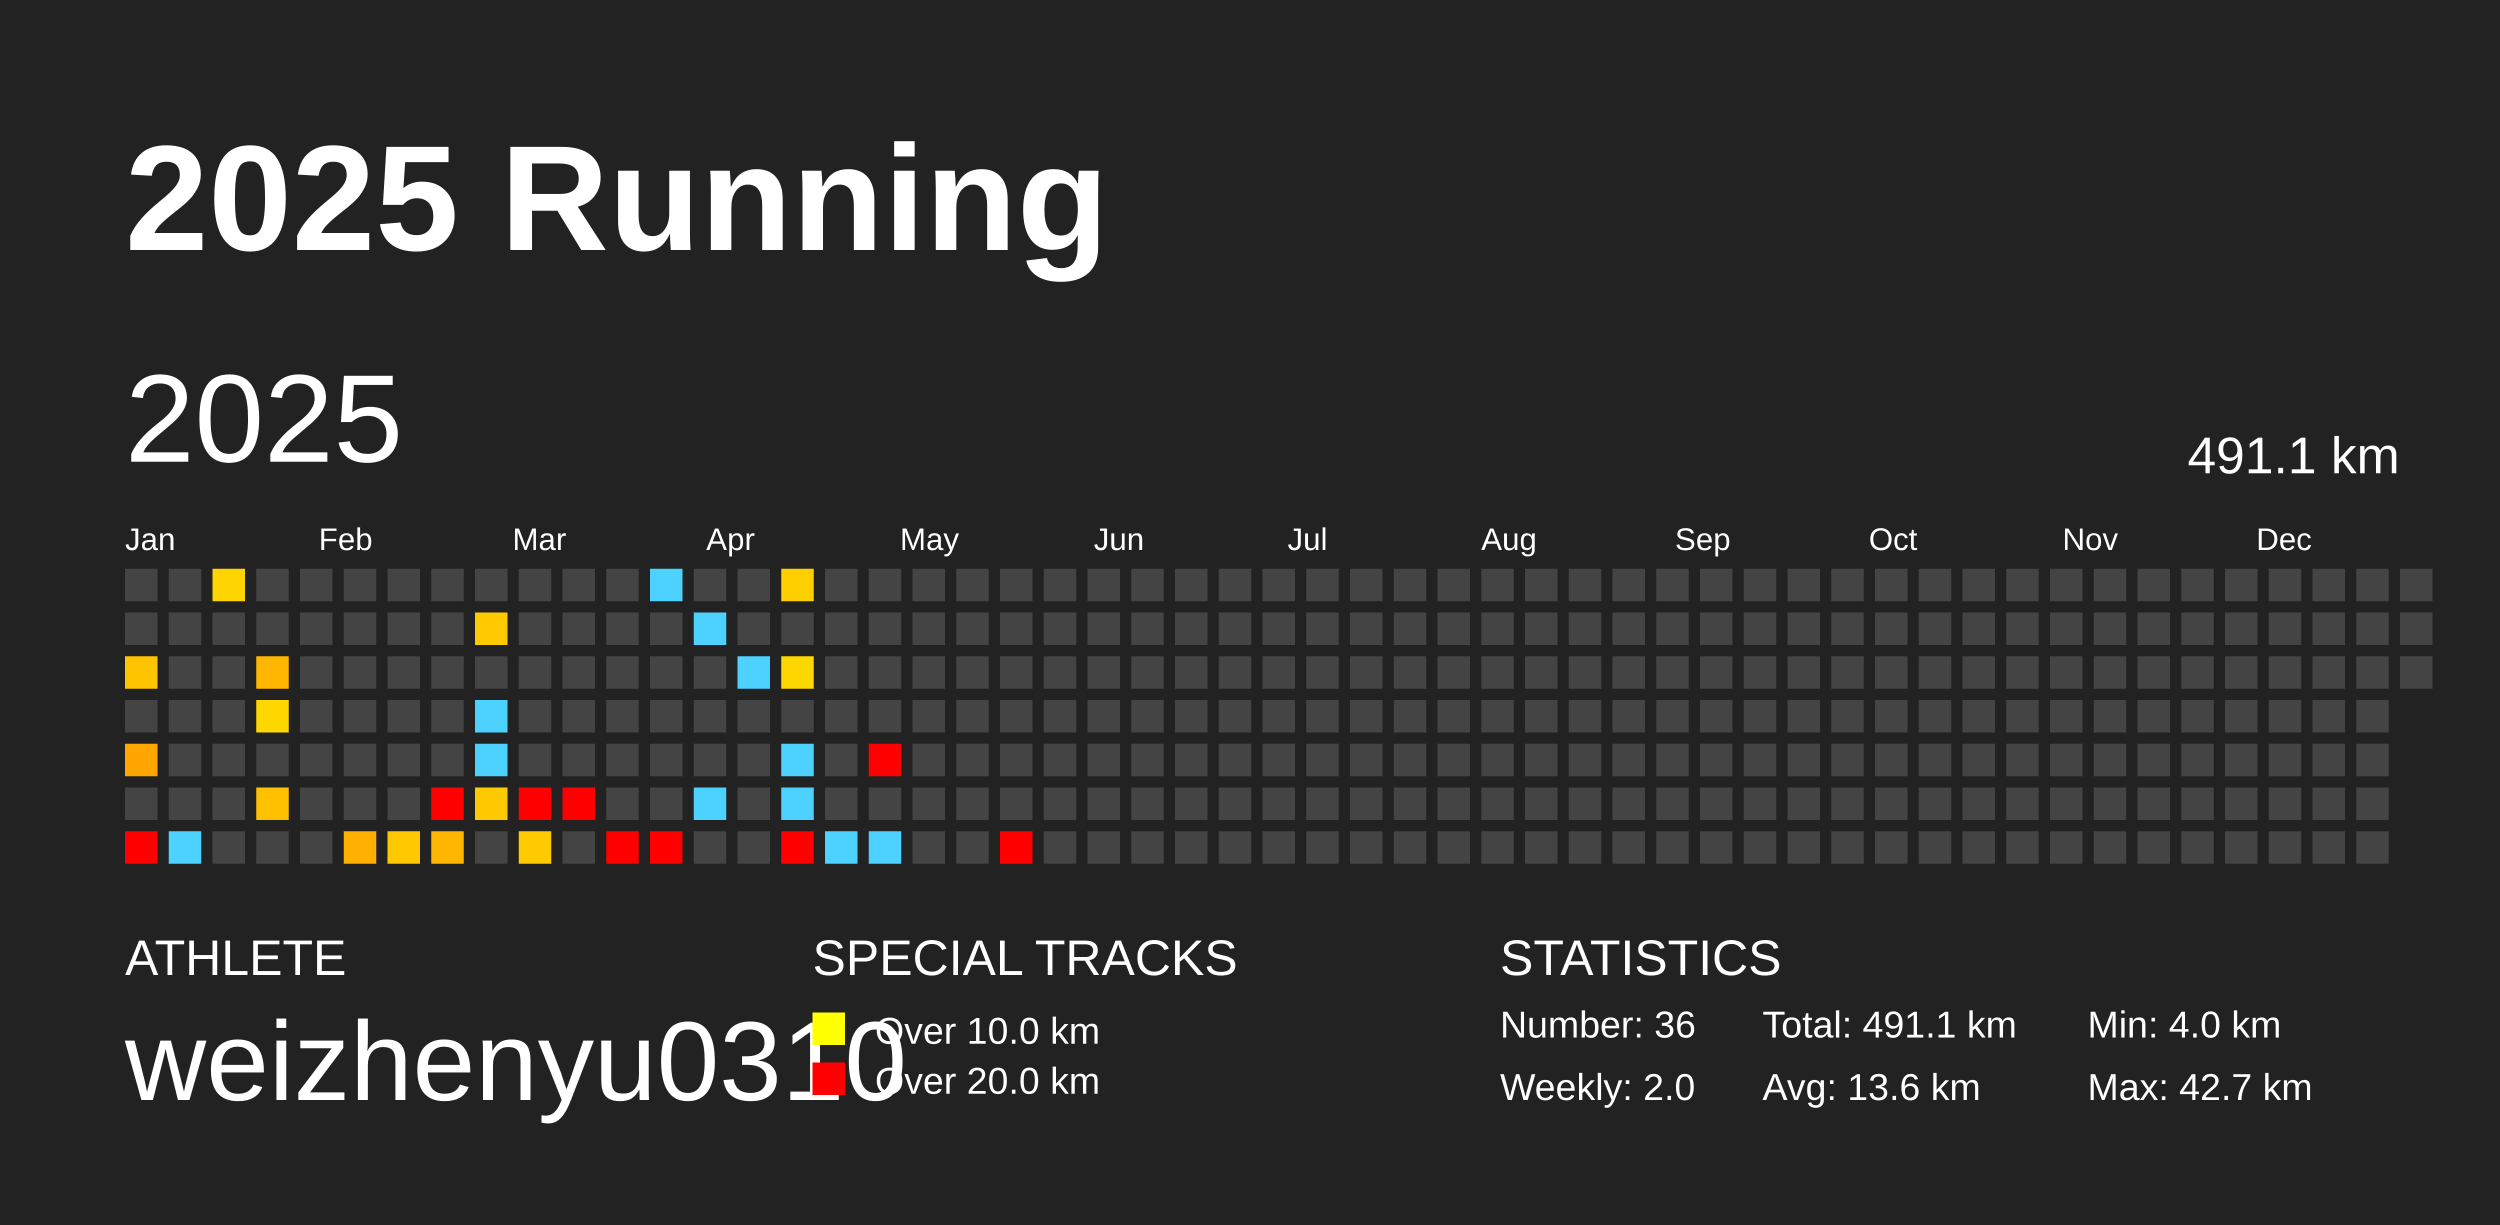
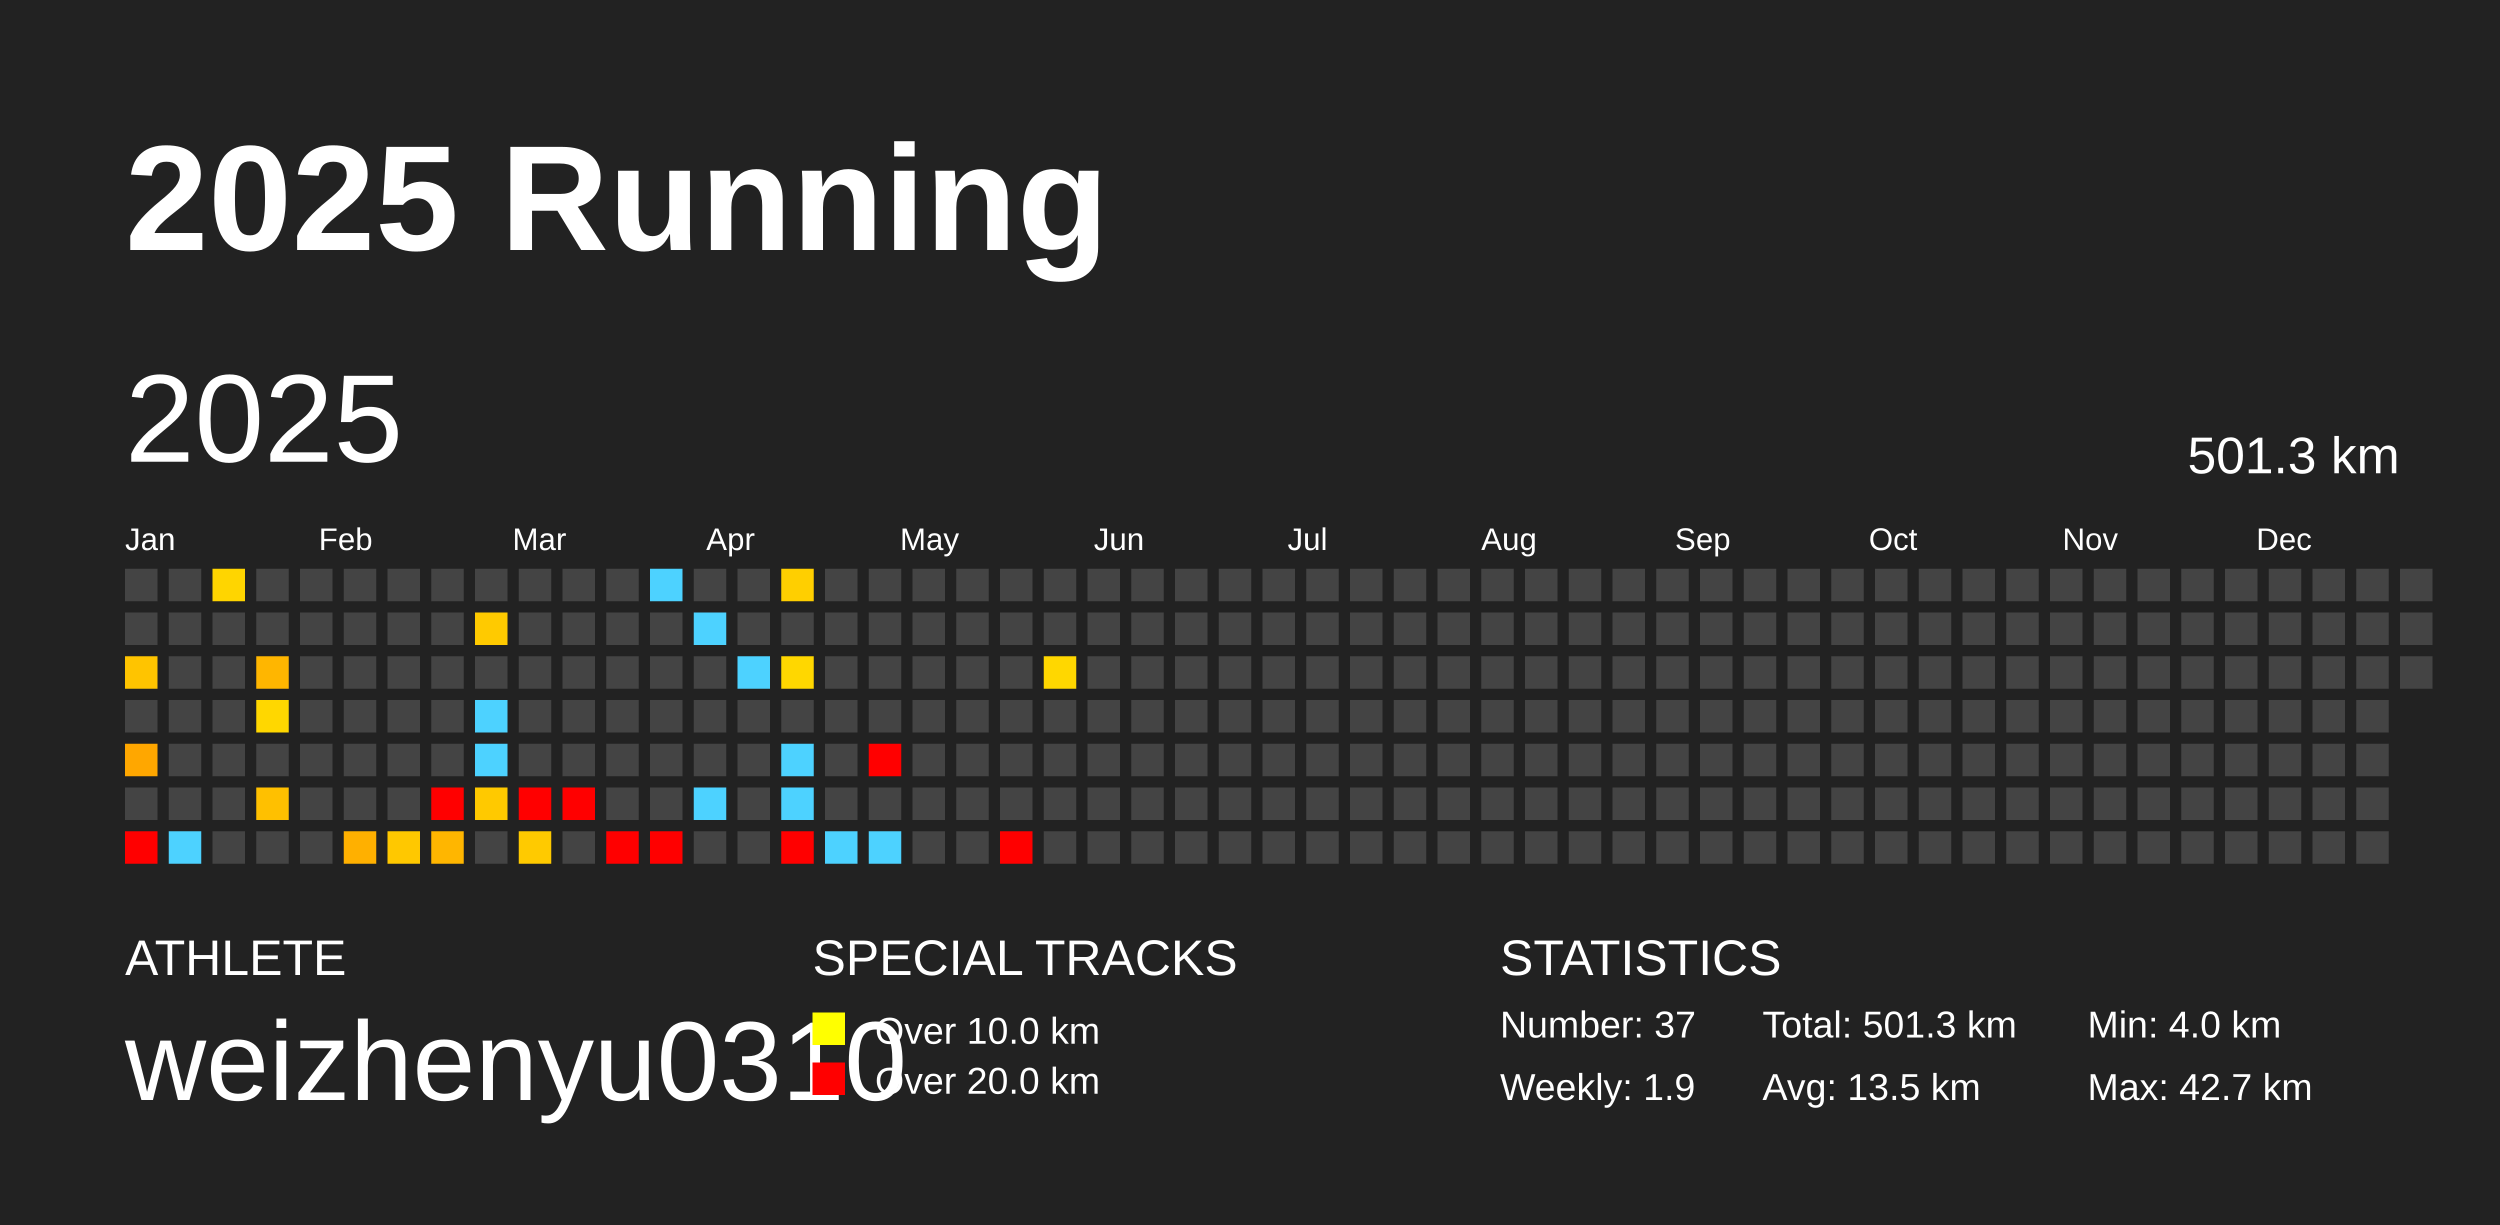
<svg xmlns="http://www.w3.org/2000/svg" baseProfile="full" height="98mm" version="1.1" viewBox="0,0,200,98" width="200mm">
  <defs />
  <rect fill="#222222" height="98" width="200" x="0" y="0" />
  <text fill="#FFFFFF" style="font-size:12px; font-family:Arial; font-weight:bold;" x="10" y="20">2025 Running</text>
  <text fill="#FFFFFF" style="font-size:4px; font-family:Arial" x="10" y="78">ATHLETE</text>
  <text fill="#FFFFFF" style="font-size:9px; font-family:Arial" x="10" y="88">weizhenyu0310</text>
  <text fill="#FFFFFF" style="font-size:4px; font-family:Arial" x="65" y="78">SPECIAL TRACKS</text>
  <rect fill="yellow" height="2.6" width="2.6" x="65" y="81" />
  <text fill="#FFFFFF" style="font-size:3px; font-family:Arial" x="70" y="83.5">Over 10.0 km</text>
  <rect fill="red" height="2.6" width="2.6" x="65" y="85" />
  <text fill="#FFFFFF" style="font-size:3px; font-family:Arial" x="70" y="87.5">Over 20.0 km</text>
  <text fill="#FFFFFF" style="font-size:4px; font-family:Arial" x="120" y="78">STATISTICS</text>
-   <text fill="#FFFFFF" style="font-size:3px; font-family:Arial" x="120" y="83">Number: 36</text>
-   <text fill="#FFFFFF" style="font-size:3px; font-family:Arial" x="120" y="88">Weekly: 2.0</text>
-   <text fill="#FFFFFF" style="font-size:3px; font-family:Arial" x="141" y="83">Total: 491.1 km</text>
-   <text fill="#FFFFFF" style="font-size:3px; font-family:Arial" x="141" y="88">Avg: 13.6 km</text>
+   <text fill="#FFFFFF" style="font-size:3px; font-family:Arial" x="120" y="83">Number: 37</text>
+   <text fill="#FFFFFF" style="font-size:3px; font-family:Arial" x="120" y="88">Weekly: 1.9</text>
+   <text fill="#FFFFFF" style="font-size:3px; font-family:Arial" x="141" y="83">Total: 501.3 km</text>
+   <text fill="#FFFFFF" style="font-size:3px; font-family:Arial" x="141" y="88">Avg: 13.5 km</text>
  <text fill="#FFFFFF" style="font-size:3px; font-family:Arial" x="167" y="83">Min: 4.0 km</text>
  <text fill="#FFFFFF" style="font-size:3px; font-family:Arial" x="167" y="88">Max: 42.7 km</text>
  <text dominant-baseline="hanging" fill="#FFFFFF" style="font-size:10.0px; font-family:Arial;" x="10" y="30">2025</text>
-   <text dominant-baseline="hanging" fill="#FFFFFF" style="font-size:4.125px; font-family:Arial;" x="175" y="35">491.1 km</text>
+   <text dominant-baseline="hanging" fill="#FFFFFF" style="font-size:4.125px; font-family:Arial;" x="175" y="35">501.3 km</text>
  <text fill="#FFFFFF" style="font-size:2.5px; font-family:Arial" x="10.0" y="44">Jan</text>
  <text fill="#FFFFFF" style="font-size:2.5px; font-family:Arial" x="25.5" y="44">Feb</text>
  <text fill="#FFFFFF" style="font-size:2.5px; font-family:Arial" x="41.0" y="44">Mar</text>
  <text fill="#FFFFFF" style="font-size:2.5px; font-family:Arial" x="56.5" y="44">Apr</text>
  <text fill="#FFFFFF" style="font-size:2.5px; font-family:Arial" x="72.0" y="44">May</text>
  <text fill="#FFFFFF" style="font-size:2.5px; font-family:Arial" x="87.5" y="44">Jun</text>
  <text fill="#FFFFFF" style="font-size:2.5px; font-family:Arial" x="103.0" y="44">Jul</text>
  <text fill="#FFFFFF" style="font-size:2.5px; font-family:Arial" x="118.5" y="44">Aug</text>
  <text fill="#FFFFFF" style="font-size:2.5px; font-family:Arial" x="134.0" y="44">Sep</text>
  <text fill="#FFFFFF" style="font-size:2.5px; font-family:Arial" x="149.5" y="44">Oct</text>
  <text fill="#FFFFFF" style="font-size:2.5px; font-family:Arial" x="165.0" y="44">Nov</text>
  <text fill="#FFFFFF" style="font-size:2.5px; font-family:Arial" x="180.5" y="44">Dec</text>
  <rect fill="#444444" height="2.6" width="2.6" x="10.0" y="45.5" />
  <rect fill="#444444" height="2.6" width="2.6" x="10.0" y="49.0" />
  <rect fill="#ffc400" height="2.6" width="2.6" x="10.0" y="52.5" />
  <rect fill="#444444" height="2.6" width="2.6" x="10.0" y="56.0" />
  <rect fill="#ffa700" height="2.6" width="2.6" x="10.0" y="59.5" />
  <rect fill="#444444" height="2.6" width="2.6" x="10.0" y="63.0" />
  <rect fill="red" height="2.6" width="2.6" x="10.0" y="66.5" />
  <rect fill="#444444" height="2.6" width="2.6" x="13.5" y="45.5" />
  <rect fill="#444444" height="2.6" width="2.6" x="13.5" y="49.0" />
  <rect fill="#444444" height="2.6" width="2.6" x="13.5" y="52.5" />
  <rect fill="#444444" height="2.6" width="2.6" x="13.5" y="56.0" />
  <rect fill="#444444" height="2.6" width="2.6" x="13.5" y="59.5" />
  <rect fill="#444444" height="2.6" width="2.6" x="13.5" y="63.0" />
  <rect fill="#4dd2ff" height="2.6" width="2.6" x="13.5" y="66.5" />
  <rect fill="#ffd500" height="2.6" width="2.6" x="17.0" y="45.5" />
  <rect fill="#444444" height="2.6" width="2.6" x="17.0" y="49.0" />
  <rect fill="#444444" height="2.6" width="2.6" x="17.0" y="52.5" />
  <rect fill="#444444" height="2.6" width="2.6" x="17.0" y="56.0" />
  <rect fill="#444444" height="2.6" width="2.6" x="17.0" y="59.5" />
  <rect fill="#444444" height="2.6" width="2.6" x="17.0" y="63.0" />
  <rect fill="#444444" height="2.6" width="2.6" x="17.0" y="66.5" />
  <rect fill="#444444" height="2.6" width="2.6" x="20.5" y="45.5" />
  <rect fill="#444444" height="2.6" width="2.6" x="20.5" y="49.0" />
  <rect fill="#ffb600" height="2.6" width="2.6" x="20.5" y="52.5" />
  <rect fill="#ffd700" height="2.6" width="2.6" x="20.5" y="56.0" />
  <rect fill="#444444" height="2.6" width="2.6" x="20.5" y="59.5" />
  <rect fill="#ffc000" height="2.6" width="2.6" x="20.5" y="63.0" />
  <rect fill="#444444" height="2.6" width="2.6" x="20.5" y="66.5" />
  <rect fill="#444444" height="2.6" width="2.6" x="24.0" y="45.5" />
  <rect fill="#444444" height="2.6" width="2.6" x="24.0" y="49.0" />
  <rect fill="#444444" height="2.6" width="2.6" x="24.0" y="52.5" />
  <rect fill="#444444" height="2.6" width="2.6" x="24.0" y="56.0" />
  <rect fill="#444444" height="2.6" width="2.6" x="24.0" y="59.5" />
  <rect fill="#444444" height="2.6" width="2.6" x="24.0" y="63.0" />
  <rect fill="#444444" height="2.6" width="2.6" x="24.0" y="66.5" />
  <rect fill="#444444" height="2.6" width="2.6" x="27.5" y="45.5" />
  <rect fill="#444444" height="2.6" width="2.6" x="27.5" y="49.0" />
  <rect fill="#444444" height="2.6" width="2.6" x="27.5" y="52.5" />
  <rect fill="#444444" height="2.6" width="2.6" x="27.5" y="56.0" />
  <rect fill="#444444" height="2.6" width="2.6" x="27.5" y="59.5" />
  <rect fill="#444444" height="2.6" width="2.6" x="27.5" y="63.0" />
  <rect fill="#ffb000" height="2.6" width="2.6" x="27.5" y="66.5" />
  <rect fill="#444444" height="2.6" width="2.6" x="31.0" y="45.5" />
  <rect fill="#444444" height="2.6" width="2.6" x="31.0" y="49.0" />
  <rect fill="#444444" height="2.6" width="2.6" x="31.0" y="52.5" />
  <rect fill="#444444" height="2.6" width="2.6" x="31.0" y="56.0" />
  <rect fill="#444444" height="2.6" width="2.6" x="31.0" y="59.5" />
  <rect fill="#444444" height="2.6" width="2.6" x="31.0" y="63.0" />
  <rect fill="#ffc800" height="2.6" width="2.6" x="31.0" y="66.5" />
  <rect fill="#444444" height="2.6" width="2.6" x="34.5" y="45.5" />
  <rect fill="#444444" height="2.6" width="2.6" x="34.5" y="49.0" />
  <rect fill="#444444" height="2.6" width="2.6" x="34.5" y="52.5" />
  <rect fill="#444444" height="2.6" width="2.6" x="34.5" y="56.0" />
  <rect fill="#444444" height="2.6" width="2.6" x="34.5" y="59.5" />
  <rect fill="red" height="2.6" width="2.6" x="34.5" y="63.0" />
  <rect fill="#ffb600" height="2.6" width="2.6" x="34.5" y="66.5" />
  <rect fill="#444444" height="2.6" width="2.6" x="38.0" y="45.5" />
  <rect fill="#ffca00" height="2.6" width="2.6" x="38.0" y="49.0" />
  <rect fill="#444444" height="2.6" width="2.6" x="38.0" y="52.5" />
  <rect fill="#4dd2ff" height="2.6" width="2.6" x="38.0" y="56.0" />
  <rect fill="#4dd2ff" height="2.6" width="2.6" x="38.0" y="59.5" />
  <rect fill="#ffc900" height="2.6" width="2.6" x="38.0" y="63.0" />
  <rect fill="#444444" height="2.6" width="2.6" x="38.0" y="66.5" />
  <rect fill="#444444" height="2.6" width="2.6" x="41.5" y="45.5" />
  <rect fill="#444444" height="2.6" width="2.6" x="41.5" y="49.0" />
  <rect fill="#444444" height="2.6" width="2.6" x="41.5" y="52.5" />
  <rect fill="#444444" height="2.6" width="2.6" x="41.5" y="56.0" />
  <rect fill="#444444" height="2.6" width="2.6" x="41.5" y="59.5" />
  <rect fill="red" height="2.6" width="2.6" x="41.5" y="63.0" />
  <rect fill="#ffca00" height="2.6" width="2.6" x="41.5" y="66.5" />
  <rect fill="#444444" height="2.6" width="2.6" x="45.0" y="45.5" />
  <rect fill="#444444" height="2.6" width="2.6" x="45.0" y="49.0" />
  <rect fill="#444444" height="2.6" width="2.6" x="45.0" y="52.5" />
  <rect fill="#444444" height="2.6" width="2.6" x="45.0" y="56.0" />
  <rect fill="#444444" height="2.6" width="2.6" x="45.0" y="59.5" />
  <rect fill="red" height="2.6" width="2.6" x="45.0" y="63.0" />
  <rect fill="#444444" height="2.6" width="2.6" x="45.0" y="66.5" />
  <rect fill="#444444" height="2.6" width="2.6" x="48.5" y="45.5" />
  <rect fill="#444444" height="2.6" width="2.6" x="48.5" y="49.0" />
  <rect fill="#444444" height="2.6" width="2.6" x="48.5" y="52.5" />
  <rect fill="#444444" height="2.6" width="2.6" x="48.5" y="56.0" />
  <rect fill="#444444" height="2.6" width="2.6" x="48.5" y="59.5" />
  <rect fill="#444444" height="2.6" width="2.6" x="48.5" y="63.0" />
  <rect fill="red" height="2.6" width="2.6" x="48.5" y="66.5" />
  <rect fill="#4dd2ff" height="2.6" width="2.6" x="52.0" y="45.5" />
  <rect fill="#444444" height="2.6" width="2.6" x="52.0" y="49.0" />
  <rect fill="#444444" height="2.6" width="2.6" x="52.0" y="52.5" />
  <rect fill="#444444" height="2.6" width="2.6" x="52.0" y="56.0" />
  <rect fill="#444444" height="2.6" width="2.6" x="52.0" y="59.5" />
  <rect fill="#444444" height="2.6" width="2.6" x="52.0" y="63.0" />
  <rect fill="red" height="2.6" width="2.6" x="52.0" y="66.5" />
  <rect fill="#444444" height="2.6" width="2.6" x="55.5" y="45.5" />
  <rect fill="#4dd2ff" height="2.6" width="2.6" x="55.5" y="49.0" />
  <rect fill="#444444" height="2.6" width="2.6" x="55.5" y="52.5" />
  <rect fill="#444444" height="2.6" width="2.6" x="55.5" y="56.0" />
  <rect fill="#444444" height="2.6" width="2.6" x="55.5" y="59.5" />
  <rect fill="#4dd2ff" height="2.6" width="2.6" x="55.5" y="63.0" />
  <rect fill="#444444" height="2.6" width="2.6" x="55.5" y="66.5" />
  <rect fill="#444444" height="2.6" width="2.6" x="59.0" y="45.5" />
  <rect fill="#444444" height="2.6" width="2.6" x="59.0" y="49.0" />
  <rect fill="#4dd2ff" height="2.6" width="2.6" x="59.0" y="52.5" />
  <rect fill="#444444" height="2.6" width="2.6" x="59.0" y="56.0" />
  <rect fill="#444444" height="2.6" width="2.6" x="59.0" y="59.5" />
  <rect fill="#444444" height="2.6" width="2.6" x="59.0" y="63.0" />
  <rect fill="#444444" height="2.6" width="2.6" x="59.0" y="66.5" />
  <rect fill="#ffcf00" height="2.6" width="2.6" x="62.5" y="45.5" />
  <rect fill="#444444" height="2.6" width="2.6" x="62.5" y="49.0" />
  <rect fill="#ffd700" height="2.6" width="2.6" x="62.5" y="52.5" />
  <rect fill="#444444" height="2.6" width="2.6" x="62.5" y="56.0" />
  <rect fill="#4dd2ff" height="2.6" width="2.6" x="62.5" y="59.5" />
  <rect fill="#4dd2ff" height="2.6" width="2.6" x="62.5" y="63.0" />
  <rect fill="red" height="2.6" width="2.6" x="62.5" y="66.5" />
  <rect fill="#444444" height="2.6" width="2.6" x="66.0" y="45.5" />
  <rect fill="#444444" height="2.6" width="2.6" x="66.0" y="49.0" />
  <rect fill="#444444" height="2.6" width="2.6" x="66.0" y="52.5" />
  <rect fill="#444444" height="2.6" width="2.6" x="66.0" y="56.0" />
  <rect fill="#444444" height="2.6" width="2.6" x="66.0" y="59.5" />
  <rect fill="#444444" height="2.6" width="2.6" x="66.0" y="63.0" />
  <rect fill="#4dd2ff" height="2.6" width="2.6" x="66.0" y="66.5" />
  <rect fill="#444444" height="2.6" width="2.6" x="69.5" y="45.5" />
  <rect fill="#444444" height="2.6" width="2.6" x="69.5" y="49.0" />
  <rect fill="#444444" height="2.6" width="2.6" x="69.5" y="52.5" />
  <rect fill="#444444" height="2.6" width="2.6" x="69.5" y="56.0" />
  <rect fill="red" height="2.6" width="2.6" x="69.5" y="59.5" />
  <rect fill="#444444" height="2.6" width="2.6" x="69.5" y="63.0" />
  <rect fill="#4dd2ff" height="2.6" width="2.6" x="69.5" y="66.5" />
  <rect fill="#444444" height="2.6" width="2.6" x="73.0" y="45.5" />
  <rect fill="#444444" height="2.6" width="2.6" x="73.0" y="49.0" />
  <rect fill="#444444" height="2.6" width="2.6" x="73.0" y="52.5" />
  <rect fill="#444444" height="2.6" width="2.6" x="73.0" y="56.0" />
  <rect fill="#444444" height="2.6" width="2.6" x="73.0" y="59.5" />
  <rect fill="#444444" height="2.6" width="2.6" x="73.0" y="63.0" />
  <rect fill="#444444" height="2.6" width="2.6" x="73.0" y="66.5" />
  <rect fill="#444444" height="2.6" width="2.6" x="76.5" y="45.5" />
  <rect fill="#444444" height="2.6" width="2.6" x="76.5" y="49.0" />
  <rect fill="#444444" height="2.6" width="2.6" x="76.5" y="52.5" />
  <rect fill="#444444" height="2.6" width="2.6" x="76.5" y="56.0" />
  <rect fill="#444444" height="2.6" width="2.6" x="76.5" y="59.5" />
  <rect fill="#444444" height="2.6" width="2.6" x="76.5" y="63.0" />
  <rect fill="#444444" height="2.6" width="2.6" x="76.5" y="66.5" />
  <rect fill="#444444" height="2.6" width="2.6" x="80.0" y="45.5" />
  <rect fill="#444444" height="2.6" width="2.6" x="80.0" y="49.0" />
  <rect fill="#444444" height="2.6" width="2.6" x="80.0" y="52.5" />
  <rect fill="#444444" height="2.6" width="2.6" x="80.0" y="56.0" />
  <rect fill="#444444" height="2.6" width="2.6" x="80.0" y="59.5" />
  <rect fill="#444444" height="2.6" width="2.6" x="80.0" y="63.0" />
  <rect fill="red" height="2.6" width="2.6" x="80.0" y="66.5" />
  <rect fill="#444444" height="2.6" width="2.6" x="83.5" y="45.5" />
  <rect fill="#444444" height="2.6" width="2.6" x="83.5" y="49.0" />
-   <rect fill="#444444" height="2.6" width="2.6" x="83.5" y="52.5" />
+   <rect fill="#ffd700" height="2.6" width="2.6" x="83.5" y="52.5" />
  <rect fill="#444444" height="2.6" width="2.6" x="83.5" y="56.0" />
  <rect fill="#444444" height="2.6" width="2.6" x="83.5" y="59.5" />
  <rect fill="#444444" height="2.6" width="2.6" x="83.5" y="63.0" />
  <rect fill="#444444" height="2.6" width="2.6" x="83.5" y="66.5" />
  <rect fill="#444444" height="2.6" width="2.6" x="87.0" y="45.5" />
  <rect fill="#444444" height="2.6" width="2.6" x="87.0" y="49.0" />
  <rect fill="#444444" height="2.6" width="2.6" x="87.0" y="52.5" />
  <rect fill="#444444" height="2.6" width="2.6" x="87.0" y="56.0" />
  <rect fill="#444444" height="2.6" width="2.6" x="87.0" y="59.5" />
  <rect fill="#444444" height="2.6" width="2.6" x="87.0" y="63.0" />
  <rect fill="#444444" height="2.6" width="2.6" x="87.0" y="66.5" />
  <rect fill="#444444" height="2.6" width="2.6" x="90.5" y="45.5" />
  <rect fill="#444444" height="2.6" width="2.6" x="90.5" y="49.0" />
  <rect fill="#444444" height="2.6" width="2.6" x="90.5" y="52.5" />
  <rect fill="#444444" height="2.6" width="2.6" x="90.5" y="56.0" />
  <rect fill="#444444" height="2.6" width="2.6" x="90.5" y="59.5" />
  <rect fill="#444444" height="2.6" width="2.6" x="90.5" y="63.0" />
  <rect fill="#444444" height="2.6" width="2.6" x="90.5" y="66.5" />
  <rect fill="#444444" height="2.6" width="2.6" x="94.0" y="45.5" />
  <rect fill="#444444" height="2.6" width="2.6" x="94.0" y="49.0" />
  <rect fill="#444444" height="2.6" width="2.6" x="94.0" y="52.5" />
  <rect fill="#444444" height="2.6" width="2.6" x="94.0" y="56.0" />
  <rect fill="#444444" height="2.6" width="2.6" x="94.0" y="59.5" />
  <rect fill="#444444" height="2.6" width="2.6" x="94.0" y="63.0" />
  <rect fill="#444444" height="2.6" width="2.6" x="94.0" y="66.5" />
  <rect fill="#444444" height="2.6" width="2.6" x="97.5" y="45.5" />
  <rect fill="#444444" height="2.6" width="2.6" x="97.5" y="49.0" />
  <rect fill="#444444" height="2.6" width="2.6" x="97.5" y="52.5" />
  <rect fill="#444444" height="2.6" width="2.6" x="97.5" y="56.0" />
  <rect fill="#444444" height="2.6" width="2.6" x="97.5" y="59.5" />
  <rect fill="#444444" height="2.6" width="2.6" x="97.5" y="63.0" />
  <rect fill="#444444" height="2.6" width="2.6" x="97.5" y="66.5" />
  <rect fill="#444444" height="2.6" width="2.6" x="101.0" y="45.5" />
  <rect fill="#444444" height="2.6" width="2.6" x="101.0" y="49.0" />
  <rect fill="#444444" height="2.6" width="2.6" x="101.0" y="52.5" />
  <rect fill="#444444" height="2.6" width="2.6" x="101.0" y="56.0" />
  <rect fill="#444444" height="2.6" width="2.6" x="101.0" y="59.5" />
  <rect fill="#444444" height="2.6" width="2.6" x="101.0" y="63.0" />
  <rect fill="#444444" height="2.6" width="2.6" x="101.0" y="66.5" />
  <rect fill="#444444" height="2.6" width="2.6" x="104.5" y="45.5" />
  <rect fill="#444444" height="2.6" width="2.6" x="104.5" y="49.0" />
  <rect fill="#444444" height="2.6" width="2.6" x="104.5" y="52.5" />
  <rect fill="#444444" height="2.6" width="2.6" x="104.5" y="56.0" />
  <rect fill="#444444" height="2.6" width="2.6" x="104.5" y="59.5" />
  <rect fill="#444444" height="2.6" width="2.6" x="104.5" y="63.0" />
  <rect fill="#444444" height="2.6" width="2.6" x="104.5" y="66.5" />
  <rect fill="#444444" height="2.6" width="2.6" x="108.0" y="45.5" />
  <rect fill="#444444" height="2.6" width="2.6" x="108.0" y="49.0" />
  <rect fill="#444444" height="2.6" width="2.6" x="108.0" y="52.5" />
  <rect fill="#444444" height="2.6" width="2.6" x="108.0" y="56.0" />
  <rect fill="#444444" height="2.6" width="2.6" x="108.0" y="59.5" />
  <rect fill="#444444" height="2.6" width="2.6" x="108.0" y="63.0" />
  <rect fill="#444444" height="2.6" width="2.6" x="108.0" y="66.5" />
  <rect fill="#444444" height="2.6" width="2.6" x="111.5" y="45.5" />
  <rect fill="#444444" height="2.6" width="2.6" x="111.5" y="49.0" />
  <rect fill="#444444" height="2.6" width="2.6" x="111.5" y="52.5" />
  <rect fill="#444444" height="2.6" width="2.6" x="111.5" y="56.0" />
  <rect fill="#444444" height="2.6" width="2.6" x="111.5" y="59.5" />
  <rect fill="#444444" height="2.6" width="2.6" x="111.5" y="63.0" />
  <rect fill="#444444" height="2.6" width="2.6" x="111.5" y="66.5" />
  <rect fill="#444444" height="2.6" width="2.6" x="115.0" y="45.5" />
  <rect fill="#444444" height="2.6" width="2.6" x="115.0" y="49.0" />
  <rect fill="#444444" height="2.6" width="2.6" x="115.0" y="52.5" />
  <rect fill="#444444" height="2.6" width="2.6" x="115.0" y="56.0" />
  <rect fill="#444444" height="2.6" width="2.6" x="115.0" y="59.5" />
  <rect fill="#444444" height="2.6" width="2.6" x="115.0" y="63.0" />
  <rect fill="#444444" height="2.6" width="2.6" x="115.0" y="66.5" />
  <rect fill="#444444" height="2.6" width="2.6" x="118.5" y="45.5" />
  <rect fill="#444444" height="2.6" width="2.6" x="118.5" y="49.0" />
  <rect fill="#444444" height="2.6" width="2.6" x="118.5" y="52.5" />
  <rect fill="#444444" height="2.6" width="2.6" x="118.5" y="56.0" />
  <rect fill="#444444" height="2.6" width="2.6" x="118.5" y="59.5" />
  <rect fill="#444444" height="2.6" width="2.6" x="118.5" y="63.0" />
  <rect fill="#444444" height="2.6" width="2.6" x="118.5" y="66.5" />
  <rect fill="#444444" height="2.6" width="2.6" x="122.0" y="45.5" />
  <rect fill="#444444" height="2.6" width="2.6" x="122.0" y="49.0" />
  <rect fill="#444444" height="2.6" width="2.6" x="122.0" y="52.5" />
  <rect fill="#444444" height="2.6" width="2.6" x="122.0" y="56.0" />
  <rect fill="#444444" height="2.6" width="2.6" x="122.0" y="59.5" />
  <rect fill="#444444" height="2.6" width="2.6" x="122.0" y="63.0" />
  <rect fill="#444444" height="2.6" width="2.6" x="122.0" y="66.5" />
  <rect fill="#444444" height="2.6" width="2.6" x="125.5" y="45.5" />
  <rect fill="#444444" height="2.6" width="2.6" x="125.5" y="49.0" />
  <rect fill="#444444" height="2.6" width="2.6" x="125.5" y="52.5" />
  <rect fill="#444444" height="2.6" width="2.6" x="125.5" y="56.0" />
  <rect fill="#444444" height="2.6" width="2.6" x="125.5" y="59.5" />
  <rect fill="#444444" height="2.6" width="2.6" x="125.5" y="63.0" />
  <rect fill="#444444" height="2.6" width="2.6" x="125.5" y="66.5" />
  <rect fill="#444444" height="2.6" width="2.6" x="129.0" y="45.5" />
  <rect fill="#444444" height="2.6" width="2.6" x="129.0" y="49.0" />
  <rect fill="#444444" height="2.6" width="2.6" x="129.0" y="52.5" />
  <rect fill="#444444" height="2.6" width="2.6" x="129.0" y="56.0" />
  <rect fill="#444444" height="2.6" width="2.6" x="129.0" y="59.5" />
  <rect fill="#444444" height="2.6" width="2.6" x="129.0" y="63.0" />
  <rect fill="#444444" height="2.6" width="2.6" x="129.0" y="66.5" />
  <rect fill="#444444" height="2.6" width="2.6" x="132.5" y="45.5" />
  <rect fill="#444444" height="2.6" width="2.6" x="132.5" y="49.0" />
  <rect fill="#444444" height="2.6" width="2.6" x="132.5" y="52.5" />
  <rect fill="#444444" height="2.6" width="2.6" x="132.5" y="56.0" />
  <rect fill="#444444" height="2.6" width="2.6" x="132.5" y="59.5" />
  <rect fill="#444444" height="2.6" width="2.6" x="132.5" y="63.0" />
  <rect fill="#444444" height="2.6" width="2.6" x="132.5" y="66.5" />
  <rect fill="#444444" height="2.6" width="2.6" x="136.0" y="45.5" />
  <rect fill="#444444" height="2.6" width="2.6" x="136.0" y="49.0" />
  <rect fill="#444444" height="2.6" width="2.6" x="136.0" y="52.5" />
  <rect fill="#444444" height="2.6" width="2.6" x="136.0" y="56.0" />
  <rect fill="#444444" height="2.6" width="2.6" x="136.0" y="59.5" />
  <rect fill="#444444" height="2.6" width="2.6" x="136.0" y="63.0" />
  <rect fill="#444444" height="2.6" width="2.6" x="136.0" y="66.5" />
  <rect fill="#444444" height="2.6" width="2.6" x="139.5" y="45.5" />
  <rect fill="#444444" height="2.6" width="2.6" x="139.5" y="49.0" />
  <rect fill="#444444" height="2.6" width="2.6" x="139.5" y="52.5" />
  <rect fill="#444444" height="2.6" width="2.6" x="139.5" y="56.0" />
  <rect fill="#444444" height="2.6" width="2.6" x="139.5" y="59.5" />
  <rect fill="#444444" height="2.6" width="2.6" x="139.5" y="63.0" />
  <rect fill="#444444" height="2.6" width="2.6" x="139.5" y="66.5" />
  <rect fill="#444444" height="2.6" width="2.6" x="143.0" y="45.5" />
  <rect fill="#444444" height="2.6" width="2.6" x="143.0" y="49.0" />
  <rect fill="#444444" height="2.6" width="2.6" x="143.0" y="52.5" />
  <rect fill="#444444" height="2.6" width="2.6" x="143.0" y="56.0" />
  <rect fill="#444444" height="2.6" width="2.6" x="143.0" y="59.5" />
  <rect fill="#444444" height="2.6" width="2.6" x="143.0" y="63.0" />
  <rect fill="#444444" height="2.6" width="2.6" x="143.0" y="66.5" />
  <rect fill="#444444" height="2.6" width="2.6" x="146.5" y="45.5" />
  <rect fill="#444444" height="2.6" width="2.6" x="146.5" y="49.0" />
  <rect fill="#444444" height="2.6" width="2.6" x="146.5" y="52.5" />
  <rect fill="#444444" height="2.6" width="2.6" x="146.5" y="56.0" />
  <rect fill="#444444" height="2.6" width="2.6" x="146.5" y="59.5" />
  <rect fill="#444444" height="2.6" width="2.6" x="146.5" y="63.0" />
  <rect fill="#444444" height="2.6" width="2.6" x="146.5" y="66.5" />
  <rect fill="#444444" height="2.6" width="2.6" x="150.0" y="45.5" />
  <rect fill="#444444" height="2.6" width="2.6" x="150.0" y="49.0" />
  <rect fill="#444444" height="2.6" width="2.6" x="150.0" y="52.5" />
  <rect fill="#444444" height="2.6" width="2.6" x="150.0" y="56.0" />
  <rect fill="#444444" height="2.6" width="2.6" x="150.0" y="59.5" />
  <rect fill="#444444" height="2.6" width="2.6" x="150.0" y="63.0" />
  <rect fill="#444444" height="2.6" width="2.6" x="150.0" y="66.5" />
  <rect fill="#444444" height="2.6" width="2.6" x="153.5" y="45.5" />
  <rect fill="#444444" height="2.6" width="2.6" x="153.5" y="49.0" />
  <rect fill="#444444" height="2.6" width="2.6" x="153.5" y="52.5" />
  <rect fill="#444444" height="2.6" width="2.6" x="153.5" y="56.0" />
  <rect fill="#444444" height="2.6" width="2.6" x="153.5" y="59.5" />
  <rect fill="#444444" height="2.6" width="2.6" x="153.5" y="63.0" />
  <rect fill="#444444" height="2.6" width="2.6" x="153.5" y="66.5" />
  <rect fill="#444444" height="2.6" width="2.6" x="157.0" y="45.5" />
  <rect fill="#444444" height="2.6" width="2.6" x="157.0" y="49.0" />
  <rect fill="#444444" height="2.6" width="2.6" x="157.0" y="52.5" />
  <rect fill="#444444" height="2.6" width="2.6" x="157.0" y="56.0" />
  <rect fill="#444444" height="2.6" width="2.6" x="157.0" y="59.5" />
  <rect fill="#444444" height="2.6" width="2.6" x="157.0" y="63.0" />
  <rect fill="#444444" height="2.6" width="2.6" x="157.0" y="66.5" />
  <rect fill="#444444" height="2.6" width="2.6" x="160.5" y="45.5" />
  <rect fill="#444444" height="2.6" width="2.6" x="160.5" y="49.0" />
  <rect fill="#444444" height="2.6" width="2.6" x="160.5" y="52.5" />
  <rect fill="#444444" height="2.6" width="2.6" x="160.5" y="56.0" />
  <rect fill="#444444" height="2.6" width="2.6" x="160.5" y="59.5" />
  <rect fill="#444444" height="2.6" width="2.6" x="160.5" y="63.0" />
  <rect fill="#444444" height="2.6" width="2.6" x="160.5" y="66.5" />
  <rect fill="#444444" height="2.6" width="2.6" x="164.0" y="45.5" />
  <rect fill="#444444" height="2.6" width="2.6" x="164.0" y="49.0" />
  <rect fill="#444444" height="2.6" width="2.6" x="164.0" y="52.5" />
  <rect fill="#444444" height="2.6" width="2.6" x="164.0" y="56.0" />
  <rect fill="#444444" height="2.6" width="2.6" x="164.0" y="59.5" />
  <rect fill="#444444" height="2.6" width="2.6" x="164.0" y="63.0" />
  <rect fill="#444444" height="2.6" width="2.6" x="164.0" y="66.5" />
  <rect fill="#444444" height="2.6" width="2.6" x="167.5" y="45.5" />
  <rect fill="#444444" height="2.6" width="2.6" x="167.5" y="49.0" />
  <rect fill="#444444" height="2.6" width="2.6" x="167.5" y="52.5" />
  <rect fill="#444444" height="2.6" width="2.6" x="167.5" y="56.0" />
  <rect fill="#444444" height="2.6" width="2.6" x="167.5" y="59.5" />
  <rect fill="#444444" height="2.6" width="2.6" x="167.5" y="63.0" />
  <rect fill="#444444" height="2.6" width="2.6" x="167.5" y="66.5" />
  <rect fill="#444444" height="2.6" width="2.6" x="171.0" y="45.5" />
  <rect fill="#444444" height="2.6" width="2.6" x="171.0" y="49.0" />
  <rect fill="#444444" height="2.6" width="2.6" x="171.0" y="52.5" />
  <rect fill="#444444" height="2.6" width="2.6" x="171.0" y="56.0" />
  <rect fill="#444444" height="2.6" width="2.6" x="171.0" y="59.5" />
  <rect fill="#444444" height="2.6" width="2.6" x="171.0" y="63.0" />
  <rect fill="#444444" height="2.6" width="2.6" x="171.0" y="66.5" />
  <rect fill="#444444" height="2.6" width="2.6" x="174.5" y="45.5" />
  <rect fill="#444444" height="2.6" width="2.6" x="174.5" y="49.0" />
  <rect fill="#444444" height="2.6" width="2.6" x="174.5" y="52.5" />
  <rect fill="#444444" height="2.6" width="2.6" x="174.5" y="56.0" />
  <rect fill="#444444" height="2.6" width="2.6" x="174.5" y="59.5" />
  <rect fill="#444444" height="2.6" width="2.6" x="174.5" y="63.0" />
  <rect fill="#444444" height="2.6" width="2.6" x="174.5" y="66.5" />
  <rect fill="#444444" height="2.6" width="2.6" x="178.0" y="45.5" />
  <rect fill="#444444" height="2.6" width="2.6" x="178.0" y="49.0" />
  <rect fill="#444444" height="2.6" width="2.6" x="178.0" y="52.5" />
  <rect fill="#444444" height="2.6" width="2.6" x="178.0" y="56.0" />
  <rect fill="#444444" height="2.6" width="2.6" x="178.0" y="59.5" />
  <rect fill="#444444" height="2.6" width="2.6" x="178.0" y="63.0" />
  <rect fill="#444444" height="2.6" width="2.6" x="178.0" y="66.5" />
  <rect fill="#444444" height="2.6" width="2.6" x="181.5" y="45.5" />
  <rect fill="#444444" height="2.6" width="2.6" x="181.5" y="49.0" />
  <rect fill="#444444" height="2.6" width="2.6" x="181.5" y="52.5" />
  <rect fill="#444444" height="2.6" width="2.6" x="181.5" y="56.0" />
  <rect fill="#444444" height="2.6" width="2.6" x="181.5" y="59.5" />
  <rect fill="#444444" height="2.6" width="2.6" x="181.5" y="63.0" />
  <rect fill="#444444" height="2.6" width="2.6" x="181.5" y="66.5" />
  <rect fill="#444444" height="2.6" width="2.6" x="185.0" y="45.5" />
  <rect fill="#444444" height="2.6" width="2.6" x="185.0" y="49.0" />
  <rect fill="#444444" height="2.6" width="2.6" x="185.0" y="52.5" />
  <rect fill="#444444" height="2.6" width="2.6" x="185.0" y="56.0" />
  <rect fill="#444444" height="2.6" width="2.6" x="185.0" y="59.5" />
  <rect fill="#444444" height="2.6" width="2.6" x="185.0" y="63.0" />
  <rect fill="#444444" height="2.6" width="2.6" x="185.0" y="66.5" />
  <rect fill="#444444" height="2.6" width="2.6" x="188.5" y="45.5" />
  <rect fill="#444444" height="2.6" width="2.6" x="188.5" y="49.0" />
  <rect fill="#444444" height="2.6" width="2.6" x="188.5" y="52.5" />
  <rect fill="#444444" height="2.6" width="2.6" x="188.5" y="56.0" />
  <rect fill="#444444" height="2.6" width="2.6" x="188.5" y="59.5" />
  <rect fill="#444444" height="2.6" width="2.6" x="188.5" y="63.0" />
  <rect fill="#444444" height="2.6" width="2.6" x="188.5" y="66.5" />
  <rect fill="#444444" height="2.6" width="2.6" x="192.0" y="45.5" />
  <rect fill="#444444" height="2.6" width="2.6" x="192.0" y="49.0" />
  <rect fill="#444444" height="2.6" width="2.6" x="192.0" y="52.5" />
</svg>
